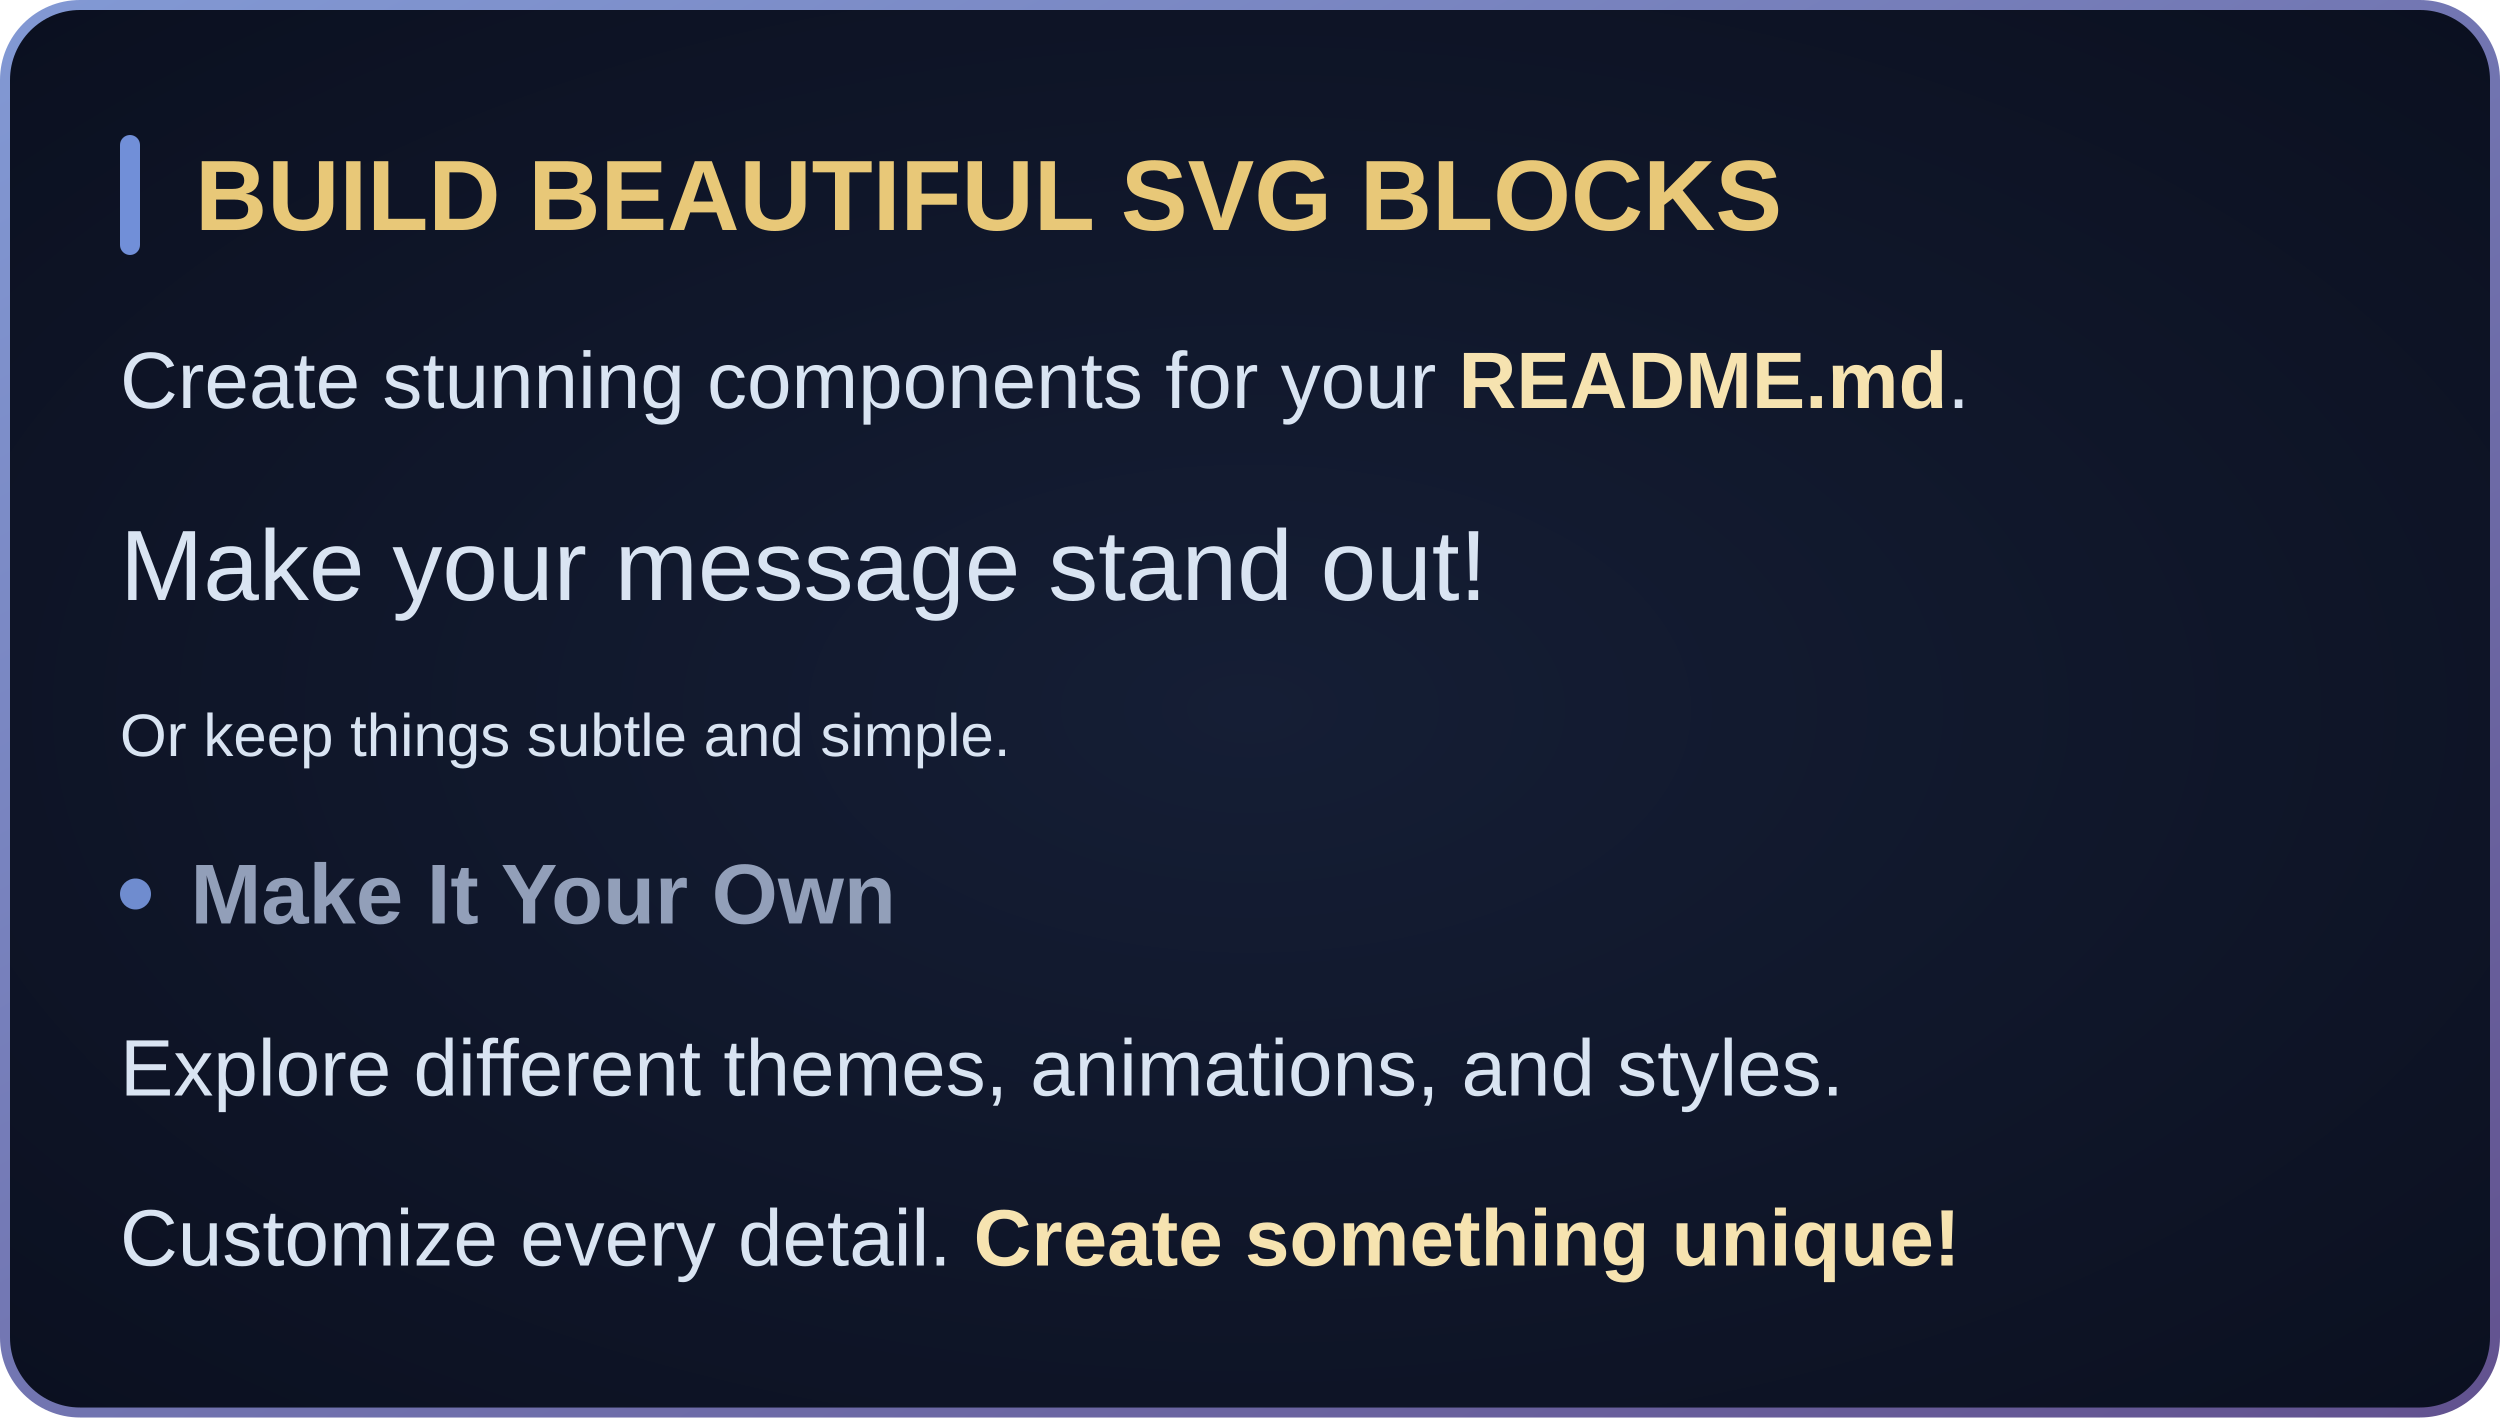
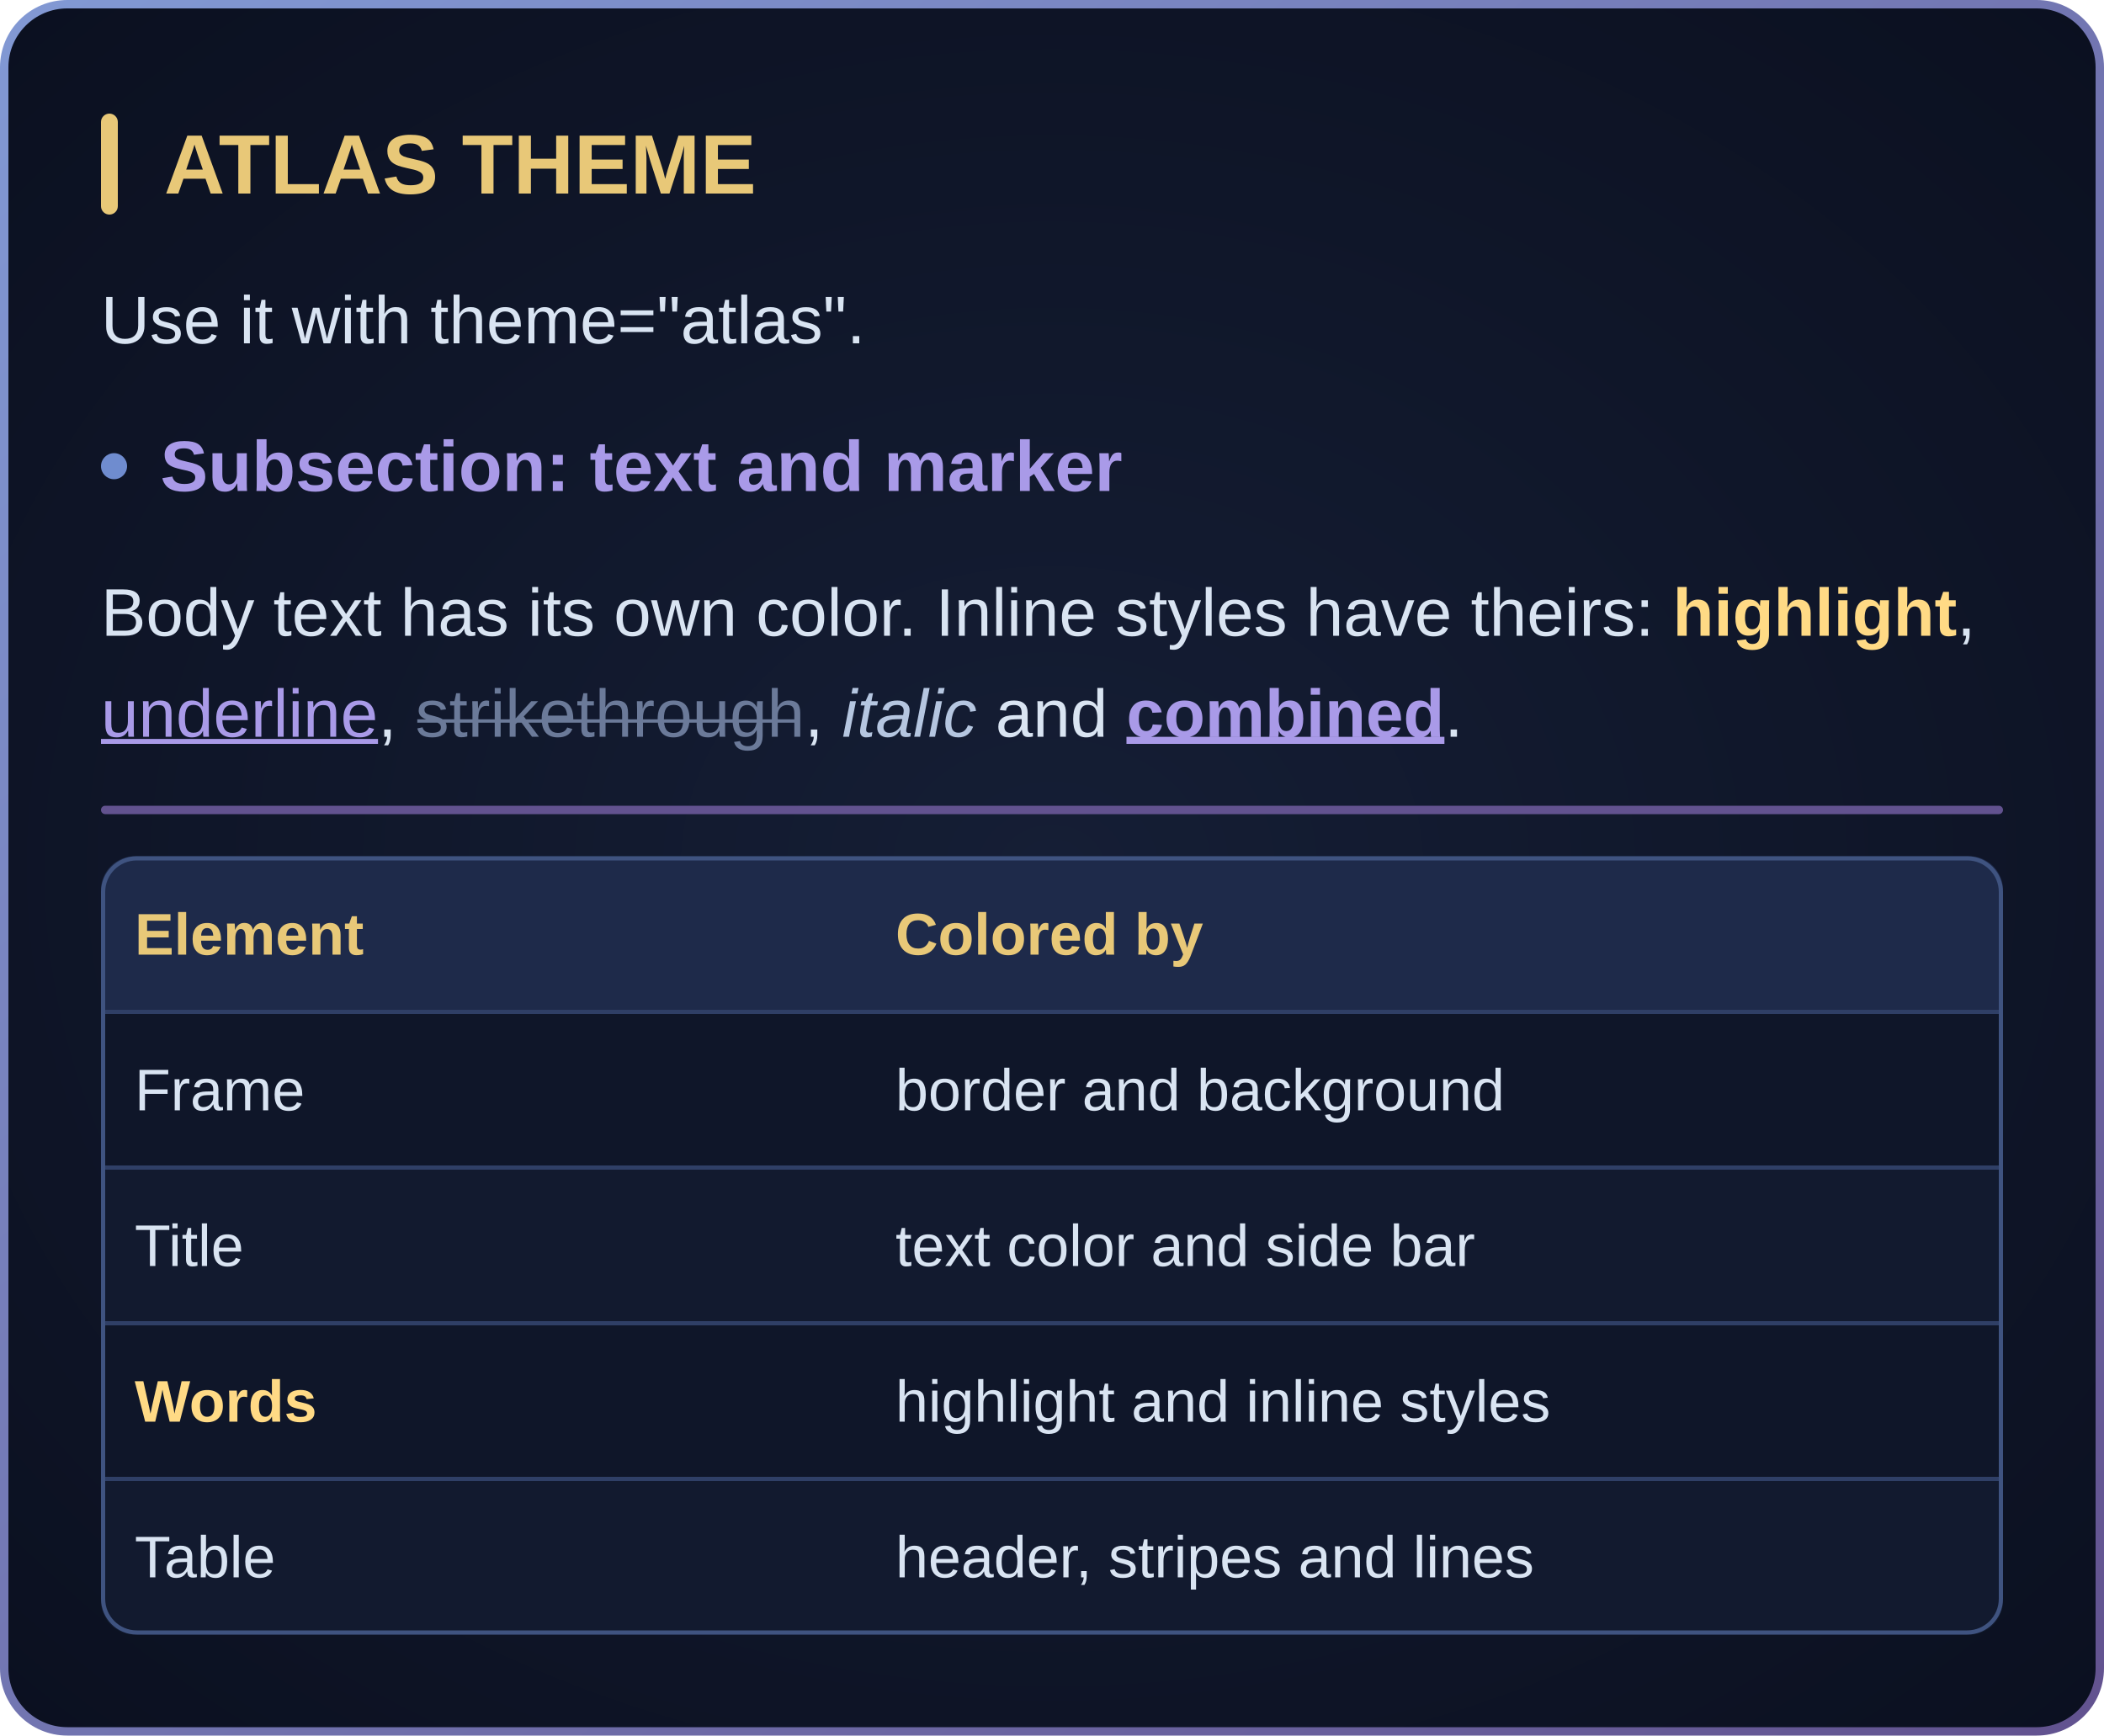
- <svg xmlns="http://www.w3.org/2000/svg" width="500" height="283.5" viewBox="0 0 500 283.5">
+ <svg xmlns="http://www.w3.org/2000/svg" width="500" height="412.5" viewBox="0 0 500 412.5">
  <style>
@keyframes entry {
-   from { opacity: 0; transform: translateY(-24px); }
-   to { opacity: 1; transform: none; }
+   from { opacity: 0; transform: translateY(-24px); } to { opacity: 1; transform: none; }
}
.entry {
  animation: entry 0.8s ease-out both;
  transform-box: fill-box;
  transform-origin: center;
}
@media (prefers-reduced-motion: reduce) {
  .entry { animation: none; }
}
</style>
  <g class="entry">
    <defs>
      <radialGradient id="background" cx="0.5" cy="0.5" r="0.7">
        <stop offset="0" stop-color="#151E35" />
        <stop offset="1" stop-color="#0B1020" />
      </radialGradient>
      <linearGradient id="border" x1="0" y1="0" x2="1" y2="1">
        <stop offset="0" stop-color="#8299D4" />
        <stop offset="1" stop-color="#62528F" />
      </linearGradient>
    </defs>
-     <rect x="1" y="1" width="498" height="281.5" rx="15" fill="url(#background)" stroke="none" stroke-width="2" />
-     <rect x="1" y="1" width="498" height="281.5" rx="15" fill="none" stroke="url(#border)" stroke-width="2" />
+     <rect x="1" y="1" width="498" height="410.5" rx="15" fill="url(#background)" stroke="none" stroke-width="2" />
+     <rect x="1" y="1" width="498" height="410.5" rx="15" fill="none" stroke="url(#border)" stroke-width="2" />
    <g font-family="Arial, Helvetica, sans-serif">
-       <rect x="24.0" y="27.0" width="4" height="24.0" rx="2" fill="#718FD8" />
-       <text x="39.0" y="46.0" font-size="20" fill="#E8C878" font-weight="700">BUILD BEAUTIFUL SVG BLOCKS</text>
-       <text x="24.0" y="81.6" font-size="16" fill="#D9E4F2">Create stunning components for your <tspan fill="#F6E3B0" font-weight="700">README.md</tspan>.</text>
-       <text x="24.0" y="120.0" font-size="20" fill="#D9E4F2">Make your message stand out!</text>
-       <text x="24.0" y="151.2" font-size="12" fill="#D9E4F2">Or keep things subtle and simple.</text>
-       <circle cx="27.1" cy="178.8" r="3.1" fill="#6F8CCF" />
-       <text x="38.1" y="184.7" font-size="17" fill="#929FB9" font-weight="700">Make It Your Own</text>
-       <text x="24.0" y="219.1" font-size="16" fill="#D9E4F2">Explore different themes, animations, and styles.</text>
-       <text x="24.0" y="253.1" font-size="16" fill="#D9E4F2">Customize every detail. <tspan fill="#F6E3B0" font-weight="700">Create something unique!</tspan>
+       <rect x="24.0" y="27.0" width="4" height="24.0" rx="2" fill="#E8C878" />
+       <text x="39.0" y="46.0" font-size="20" fill="#E8C878" font-weight="700">ATLAS THEME</text>
+       <text x="24.0" y="81.6" font-size="16" fill="#D9E4F2">Use it with theme="atlas".</text>
+       <circle cx="27.1" cy="110.8" r="3.1" fill="#6F8CCF" />
+       <text x="38.1" y="116.7" font-size="17" fill="#A99AE8" font-weight="700">Subsection: text and marker</text>
+       <text x="24.0" y="151.1" font-size="16" fill="#D9E4F2">Body text has its own color. Inline styles have theirs: <tspan fill="#FFDA85" font-weight="700">highlight</tspan>,</text>
+       <text x="24.0" y="175.1" font-size="16" fill="#D9E4F2">
+         <tspan fill="#A99AE8" text-decoration="underline">underline</tspan>, <tspan fill="#6B7A99" text-decoration="line-through">strikethrough</tspan>, <tspan fill="#B5C6E0" font-style="italic">italic</tspan> and <tspan fill="#A99AE8" font-weight="700" text-decoration="underline">combined</tspan>.</text>
+       <rect x="24.0" y="191.5" width="452.0" height="2" rx="1" fill="#62528F" />
+       <clipPath id="table-clip-24-204">
+         <rect x="24.0" y="203.5" width="452.0" height="185.0" rx="8" />
+       </clipPath>
+       <g clip-path="url(#table-clip-24-204)">
+         <rect x="24.0" y="203.5" width="452.0" height="185.0" fill="#0F1629" />
+         <rect x="24.0" y="203.5" width="452.0" height="37.0" fill="#1E2A4A" />
+         <rect x="24.0" y="277.5" width="452.0" height="37.0" fill="#121A2F" />
+         <rect x="24.0" y="351.5" width="452.0" height="37.0" fill="#121A2F" />
+       </g>
+       <line x1="24.0" y1="240.5" x2="476.0" y2="240.5" stroke="#2F3F66" stroke-width="1" />
+       <line x1="24.0" y1="277.5" x2="476.0" y2="277.5" stroke="#2F3F66" stroke-width="1" />
+       <line x1="24.0" y1="314.5" x2="476.0" y2="314.5" stroke="#2F3F66" stroke-width="1" />
+       <line x1="24.0" y1="351.5" x2="476.0" y2="351.5" stroke="#2F3F66" stroke-width="1" />
+       <text x="32.0" y="226.9" font-size="14" fill="#E8C878" font-weight="700">Element</text>
+       <text x="212.8" y="226.9" font-size="14" fill="#E8C878" font-weight="700">Colored by</text>
+       <text x="32.0" y="263.9" font-size="14" fill="#D9E4F2">Frame</text>
+       <text x="212.8" y="263.9" font-size="14" fill="#D9E4F2">border and background</text>
+       <text x="32.0" y="300.9" font-size="14" fill="#D9E4F2">Title</text>
+       <text x="212.8" y="300.9" font-size="14" fill="#D9E4F2">text color and side bar</text>
+       <text x="32.0" y="337.9" font-size="14" fill="#D9E4F2">
+         <tspan fill="#FFDA85" font-weight="700">Words</tspan>
      </text>
+       <text x="212.8" y="337.9" font-size="14" fill="#D9E4F2">highlight and inline styles</text>
+       <text x="32.0" y="374.9" font-size="14" fill="#D9E4F2">Table</text>
+       <text x="212.8" y="374.9" font-size="14" fill="#D9E4F2">header, stripes and lines</text>
+       <rect x="24.5" y="204.0" width="451.0" height="184.0" rx="8" fill="none" stroke="#3F5380" stroke-width="1" />
    </g>
  </g>
</svg>
